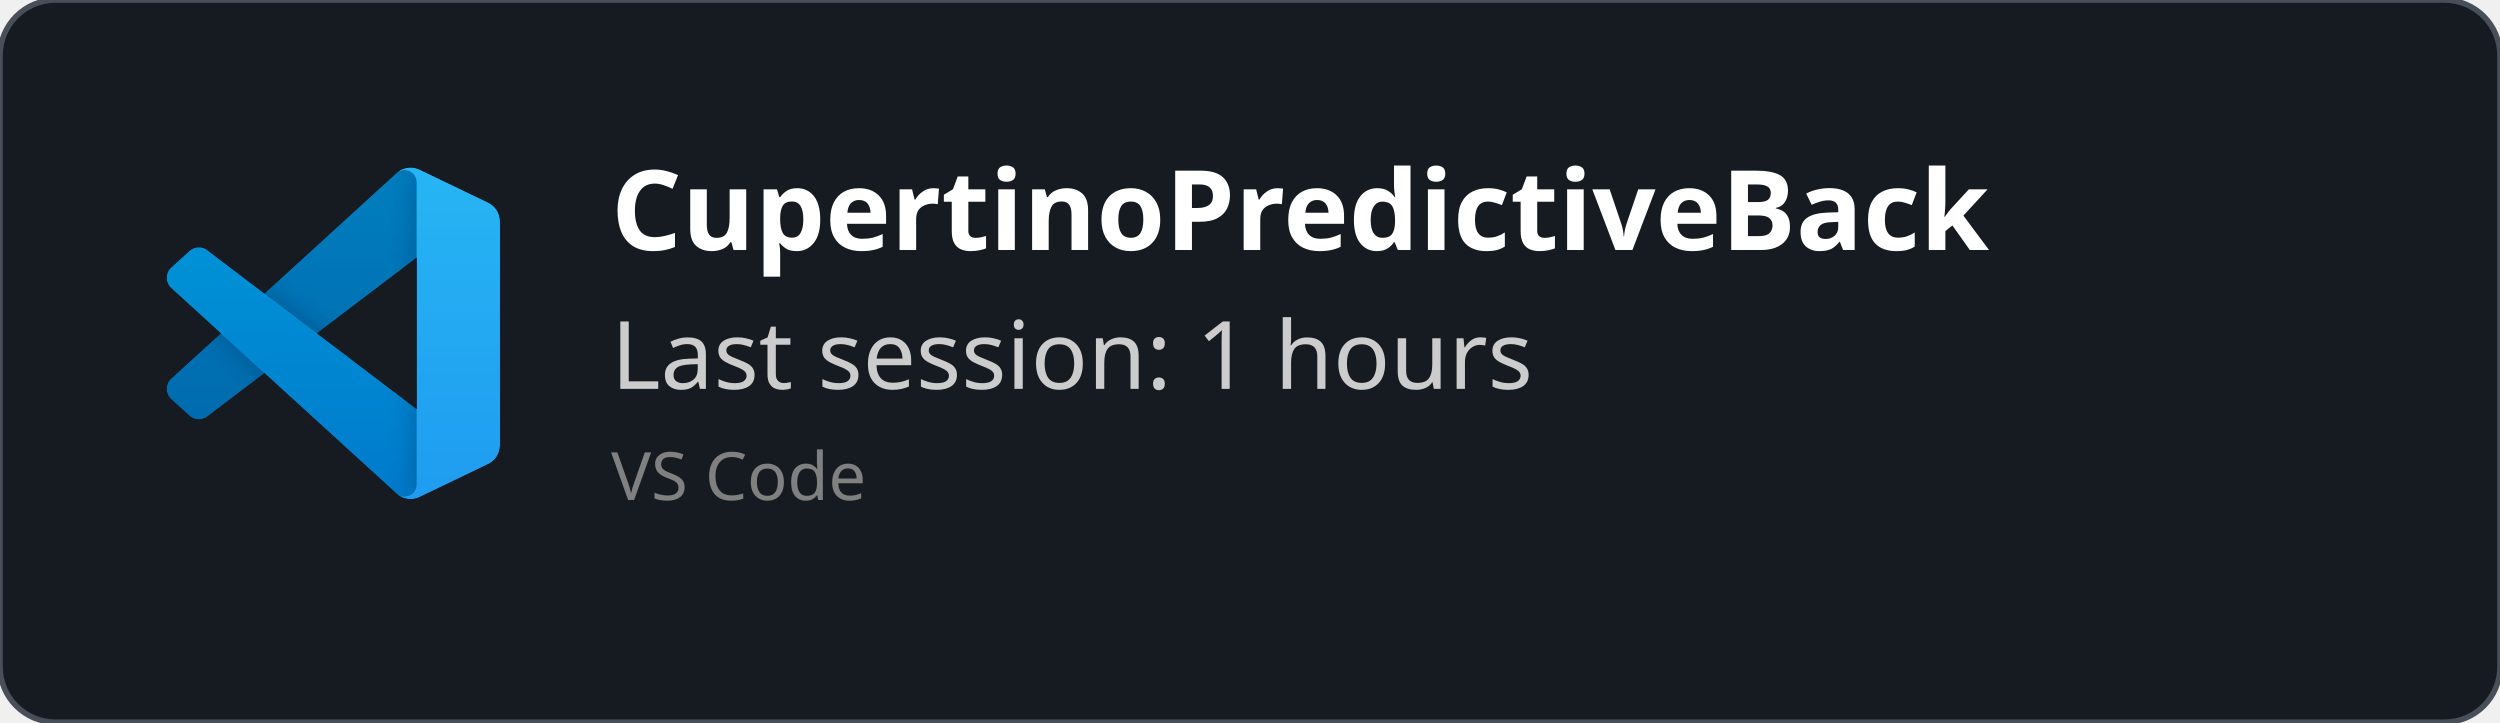
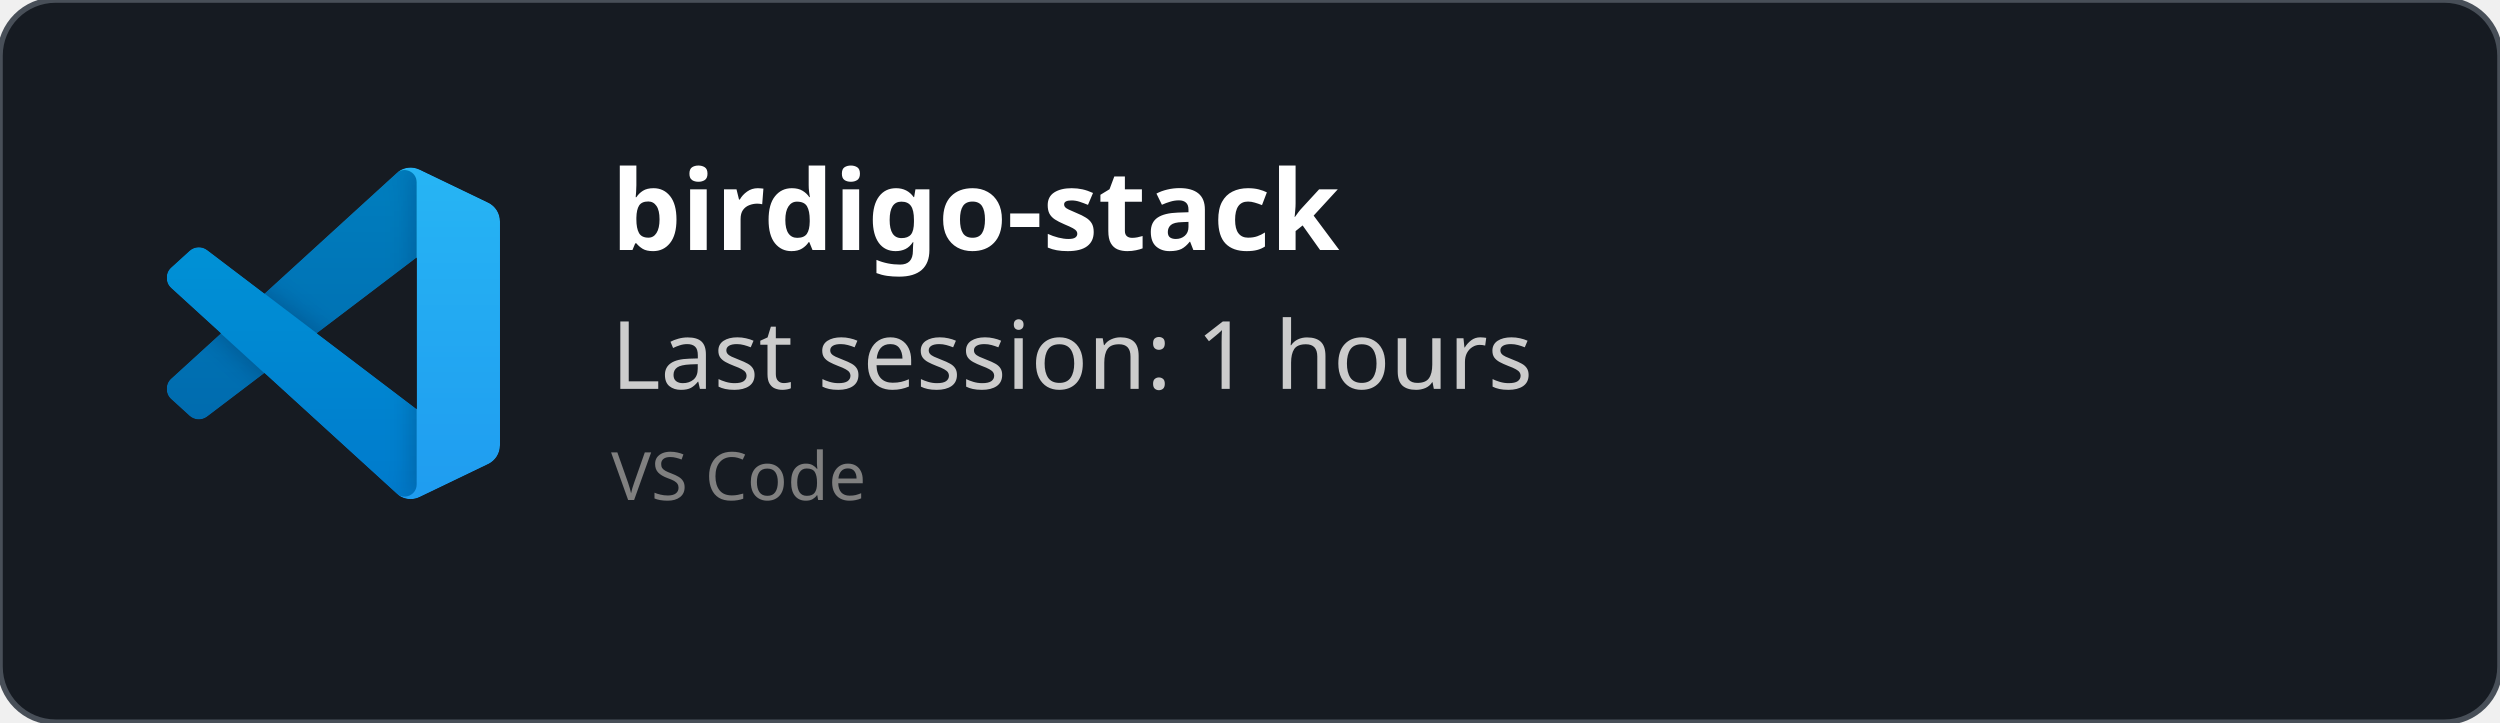
<svg xmlns="http://www.w3.org/2000/svg" width="450" height="130" viewBox="0 0 450 130" fill="none" role="img">
  <style>
    *{
        font-family: 'Segoe UI', Ubuntu, monospace
    }
    </style>
  <defs>
    <clipPath id="horizontalClip" x="20" y="20" width="500" height="200">
      <rect x="90" y="20" width="300" height="50" />
    </clipPath>
  </defs>
  <rect width="450" height="130" fill="rgba(22,27,34)" stroke="#484f58" stroke-width="1" fill-opacity="1" stroke-opacity="1" x="0" y="0" rx="10px" ry="10px">
    </rect>
  <svg width="60" height="60" x="30" y="30" viewBox="0 0 100 100" fill="none" id="vscode">
    <mask id="mask0" mask-type="alpha" maskUnits="userSpaceOnUse" x="0" y="0" width="100" height="100">
      <path fill-rule="evenodd" clip-rule="evenodd" d="M70.912 99.317C72.487 99.931 74.283 99.891 75.873 99.126L96.461 89.22C98.624 88.179 100 85.989 100 83.587V16.413C100 14.011 98.624 11.822 96.461 10.781L75.873 0.874C73.786 -0.13 71.345 0.116 69.513 1.447C69.252 1.637 69.003 1.849 68.769 2.083L29.355 38.041L12.187 25.01C10.589 23.797 8.354 23.896 6.869 25.246L1.363 30.255C-0.453 31.906 -0.455 34.763 1.359 36.417L16.247 50L1.359 63.583C-0.455 65.237 -0.453 68.094 1.363 69.745L6.869 74.754C8.354 76.104 10.589 76.204 12.187 74.99L29.355 61.959L68.769 97.917C69.392 98.541 70.125 99.01 70.912 99.317ZM75.015 27.299L45.109 50L75.015 72.701V27.299Z" fill="white" />
    </mask>
    <g mask="url(#mask0)">
      <path d="M96.461 10.796L75.857 0.876C73.472 -0.273 70.622 0.212 68.75 2.083L1.299 63.583C-0.516 65.237 -0.514 68.094 1.303 69.745L6.813 74.754C8.298 76.104 10.535 76.204 12.134 74.99L93.361 13.37C96.086 11.303 100 13.246 100 16.667V16.427C100 14.027 98.625 11.838 96.461 10.796Z" fill="#0065A9" />
      <g filter="url(#filter0_d)">
        <path d="M96.461 89.204L75.857 99.124C73.472 100.273 70.622 99.788 68.75 97.917L1.299 36.417C-0.516 34.763 -0.514 31.906 1.303 30.255L6.813 25.246C8.298 23.896 10.535 23.796 12.134 25.009L93.361 86.63C96.086 88.697 100 86.754 100 83.333V83.573C100 85.974 98.625 88.162 96.461 89.204Z" fill="#007ACC" />
      </g>
      <g filter="url(#filter1_d)">
        <path d="M75.858 99.126C73.472 100.274 70.622 99.788 68.75 97.917C71.056 100.223 75 98.59 75 95.328V4.672C75 1.41 71.056 -0.223 68.75 2.083C70.622 0.211 73.472 -0.274 75.858 0.874L96.459 10.781C98.623 11.822 100 14.011 100 16.413V83.587C100 85.989 98.623 88.179 96.459 89.22L75.858 99.126Z" fill="#1F9CF0" />
      </g>
      <g style="mix-blend-mode:overlay" opacity="0.25">
        <path fill-rule="evenodd" clip-rule="evenodd" d="M70.851 99.317C72.426 99.931 74.222 99.891 75.812 99.126L96.4 89.22C98.563 88.179 99.939 85.989 99.939 83.587V16.413C99.939 14.011 98.564 11.822 96.4 10.781L75.812 0.874C73.725 -0.13 71.284 0.116 69.453 1.447C69.191 1.637 68.942 1.849 68.708 2.083L29.294 38.041L12.126 25.01C10.528 23.796 8.293 23.896 6.809 25.246L1.302 30.255C-0.513 31.906 -0.515 34.763 1.298 36.417L16.186 50L1.298 63.583C-0.515 65.237 -0.513 68.094 1.302 69.745L6.809 74.754C8.293 76.104 10.528 76.204 12.126 74.99L29.294 61.959L68.708 97.917C69.332 98.54 70.064 99.01 70.851 99.317ZM74.954 27.299L45.048 50L74.954 72.701V27.299Z" fill="url(#paint0_linear)" />
      </g>
    </g>
    <defs>
      <filter id="filter0_d" x="-8.394" y="15.829" width="116.727" height="92.246" filterUnits="userSpaceOnUse" color-interpolation-filters="sRGB">
        <feFlood flood-opacity="0" result="BackgroundImageFix" />
        <feColorMatrix in="SourceAlpha" type="matrix" values="0 0 0 0 0 0 0 0 0 0 0 0 0 0 0 0 0 0 127 0" />
        <feOffset />
        <feGaussianBlur stdDeviation="4.167" />
        <feColorMatrix type="matrix" values="0 0 0 0 0 0 0 0 0 0 0 0 0 0 0 0 0 0 0.25 0" />
        <feBlend mode="overlay" in2="BackgroundImageFix" result="effect1_dropShadow" />
        <feBlend mode="normal" in="SourceGraphic" in2="effect1_dropShadow" result="shape" />
      </filter>
      <filter id="filter1_d" x="60.417" y="-8.076" width="47.917" height="116.151" filterUnits="userSpaceOnUse" color-interpolation-filters="sRGB">
        <feFlood flood-opacity="0" result="BackgroundImageFix" />
        <feColorMatrix in="SourceAlpha" type="matrix" values="0 0 0 0 0 0 0 0 0 0 0 0 0 0 0 0 0 0 127 0" />
        <feOffset />
        <feGaussianBlur stdDeviation="4.167" />
        <feColorMatrix type="matrix" values="0 0 0 0 0 0 0 0 0 0 0 0 0 0 0 0 0 0 0.25 0" />
        <feBlend mode="overlay" in2="BackgroundImageFix" result="effect1_dropShadow" />
        <feBlend mode="normal" in="SourceGraphic" in2="effect1_dropShadow" result="shape" />
      </filter>
      <linearGradient id="paint0_linear" x1="49.939" y1="0.258" x2="49.939" y2="99.742" gradientUnits="userSpaceOnUse">
        <stop stop-color="white" />
        <stop offset="1" stop-color="white" stop-opacity="0" />
      </linearGradient>
    </defs>
  </svg>
  <text x="110" y="45" font-size="20" clip-path="url(#horizontalClip)" font-weight="bold" font-family="Ubuntu" fill="white">
-     CupertinoPredictiveBack
+     birdigo-stack
    </text>
  <text x="110" y="70" font-size="17px" font-family="Ubuntu" fill="#ccc">
    Last session: 1 hours
    </text>
  <text x="110" y="90" font-size="12px" font-family="Ubuntu" fill="grey">
    VS Code
    </text>
</svg>
